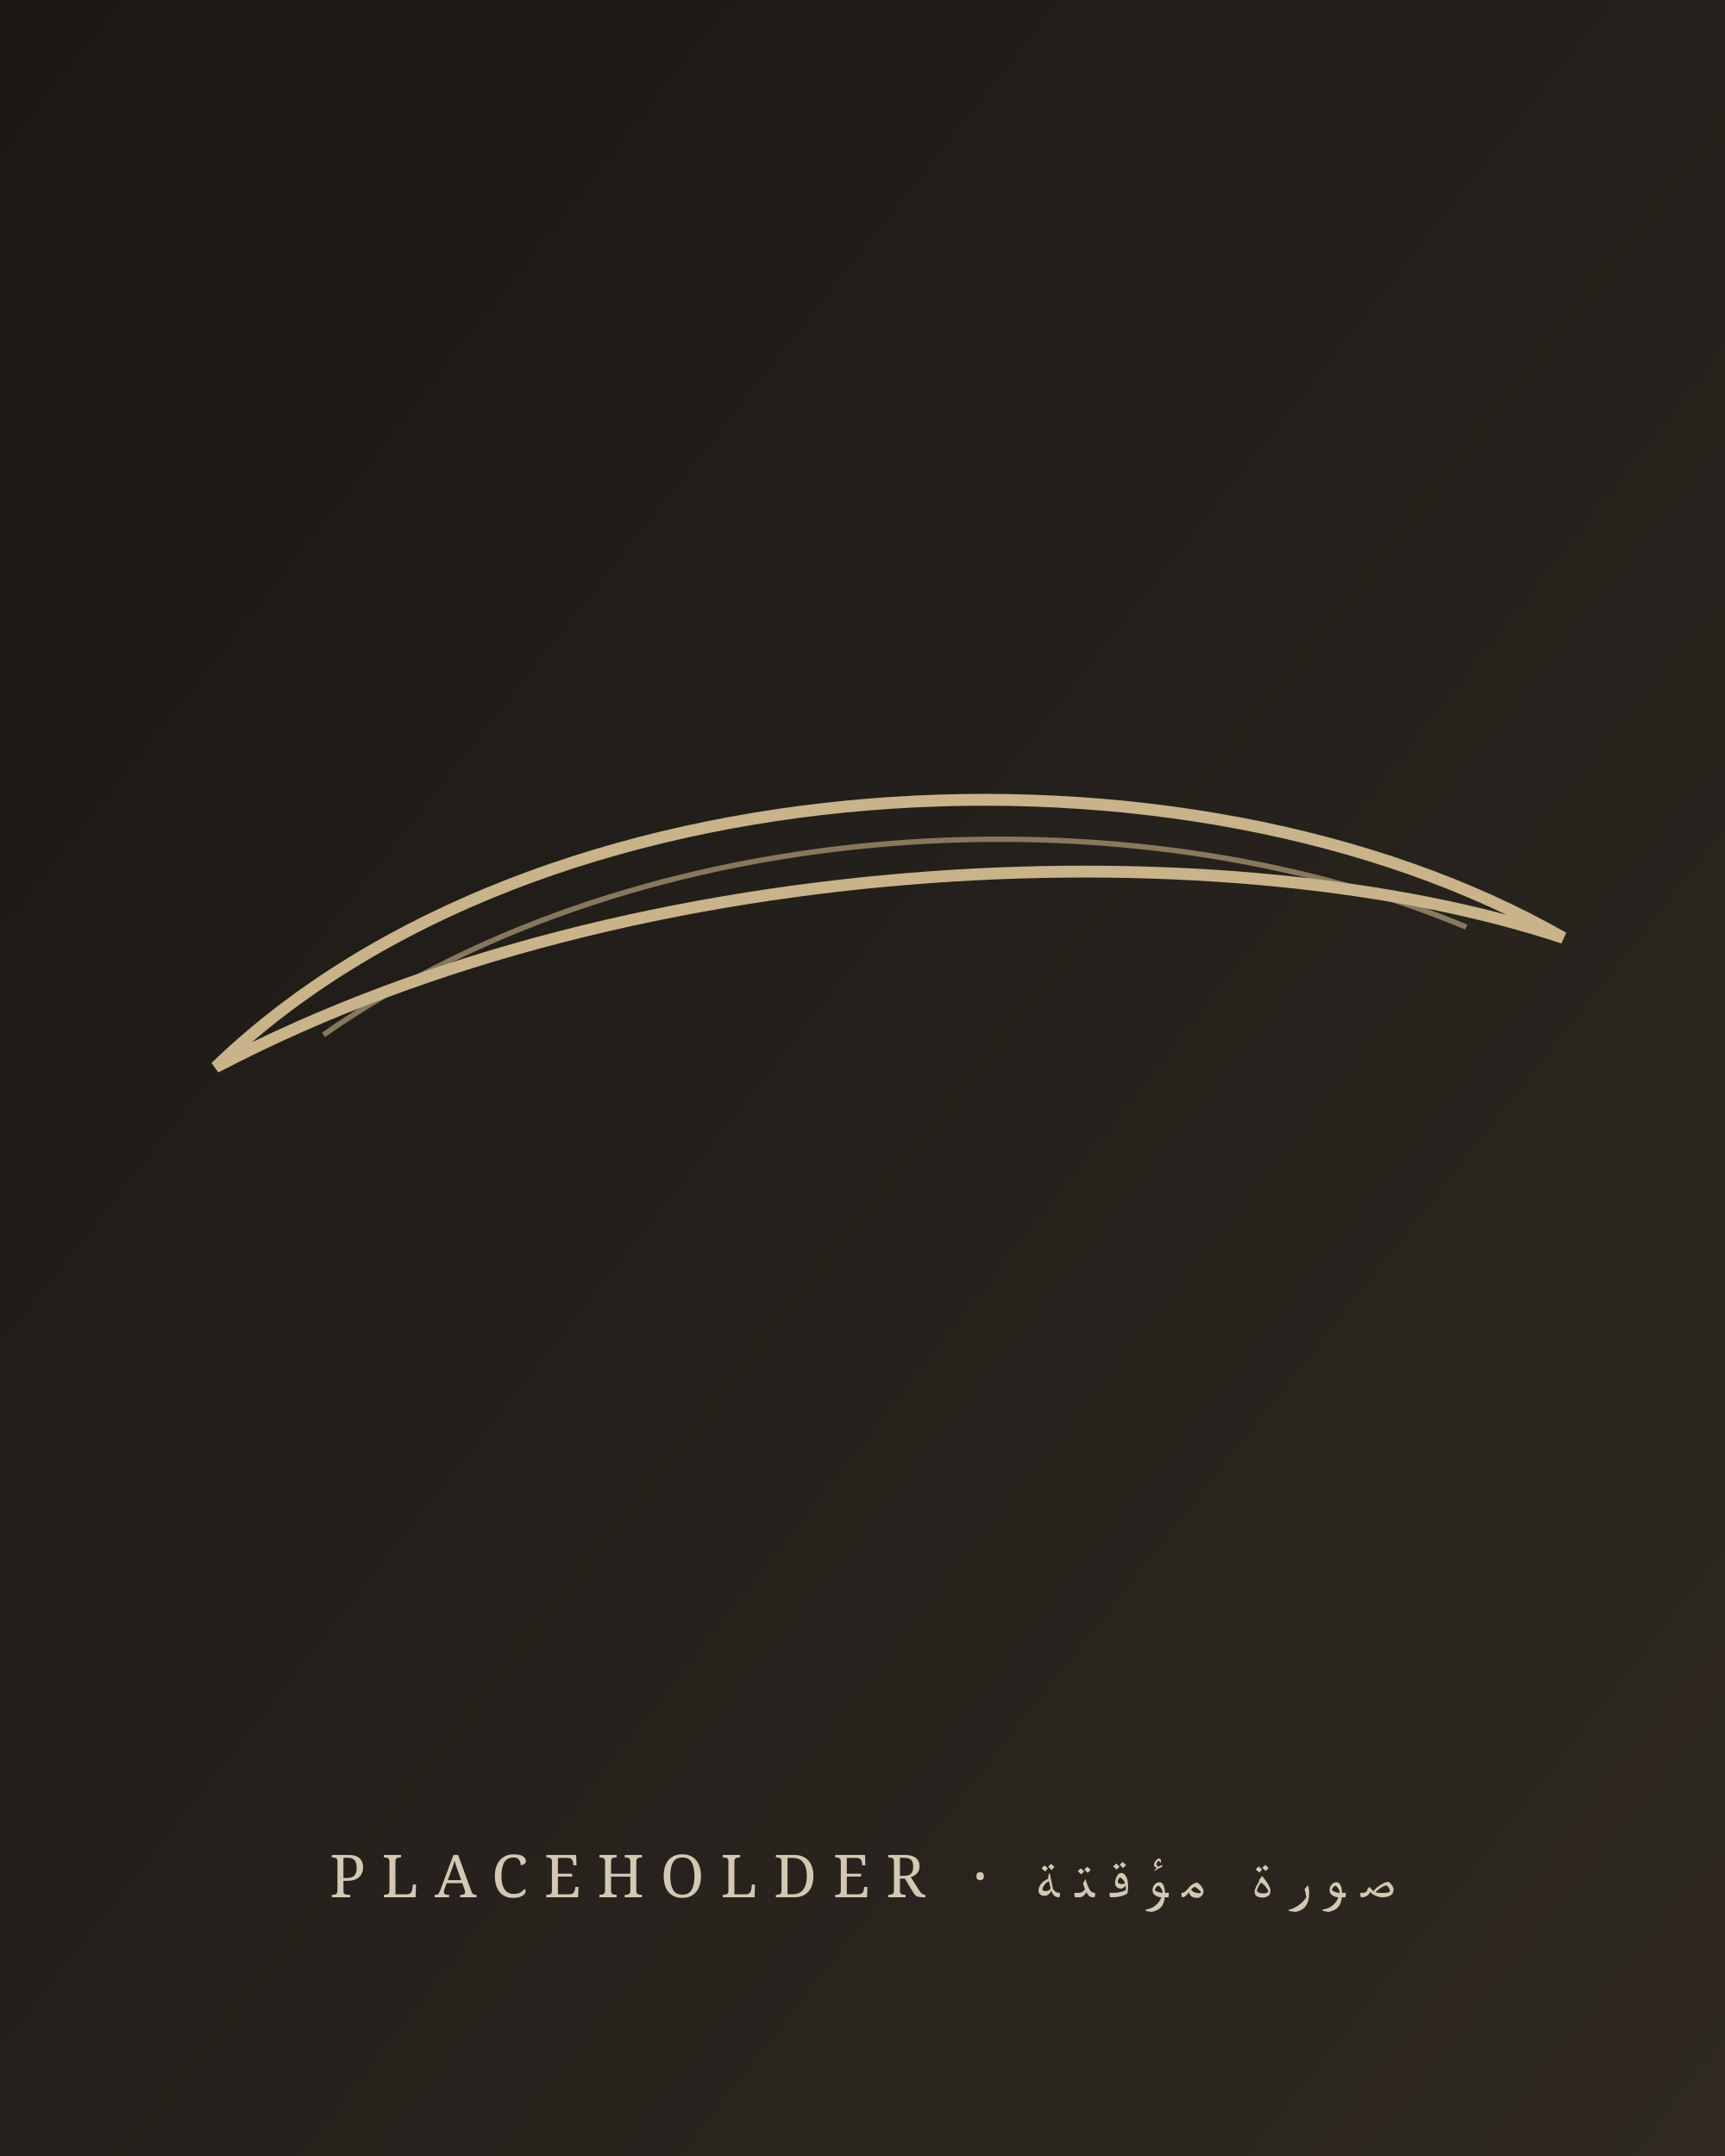
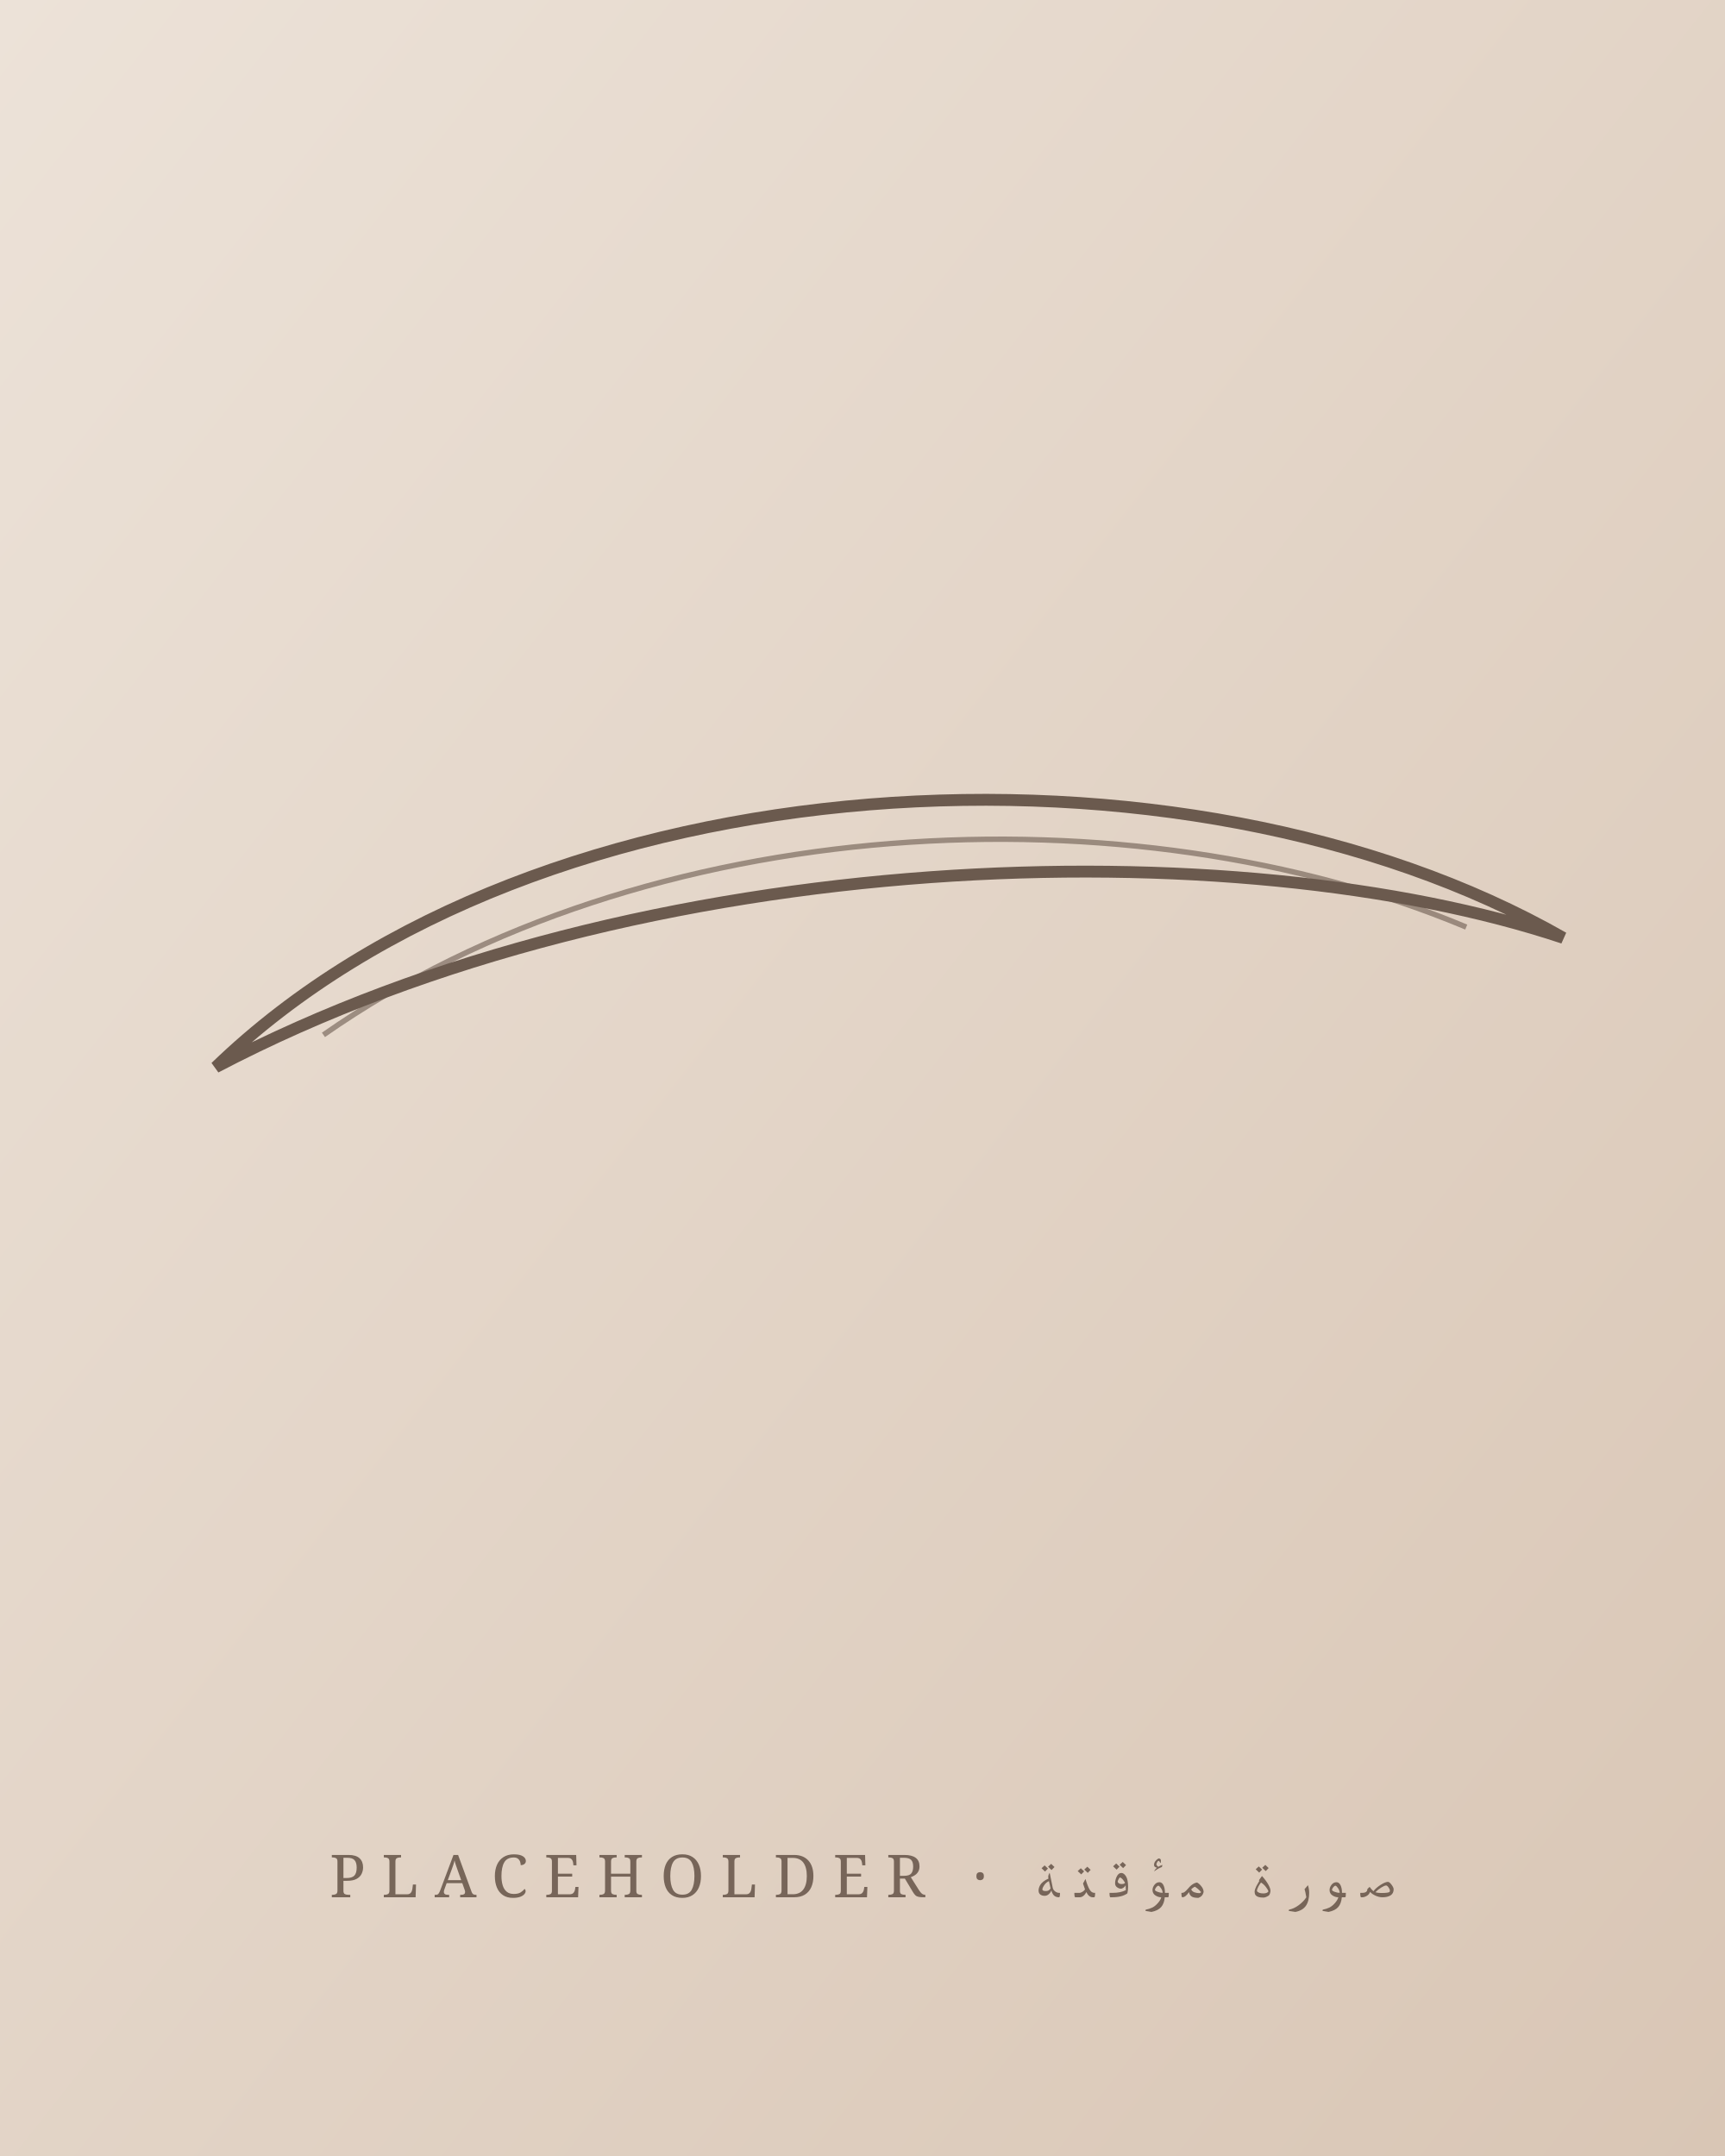
<svg xmlns="http://www.w3.org/2000/svg" viewBox="0 0 900 1125" role="img" aria-label="Placeholder image — replace with a real photo">
  <defs>
    <linearGradient id="g" x1="0" y1="0" x2="1" y2="1">
-       <stop offset="0" stop-color="#1a1714" />
-       <stop offset="1" stop-color="#2f2922" />
+       <stop offset="0" stop-color="#ece2d8" />
+       <stop offset="1" stop-color="#d9c6b5" />
    </linearGradient>
  </defs>
  <rect width="900" height="1125" fill="url(#g)" />
  <g transform="translate(450 506.25) scale(2.8125)">
-     <path d="M-120 18 C -60 -40, 60 -46, 130 -6 C 70 -26, -40 -24, -120 18 Z" fill="none" stroke="#c9b38a" stroke-width="2.2" />
-     <path d="M-100 12 C -40 -30, 50 -34, 112 -8" fill="none" stroke="#c9b38a" stroke-width="1" opacity=".6" />
+     <path d="M-120 18 C -60 -40, 60 -46, 130 -6 C 70 -26, -40 -24, -120 18 Z" fill="none" stroke="#6b5a4e" stroke-width="2.2" />
+     <path d="M-100 12 C -40 -30, 50 -34, 112 -8" fill="none" stroke="#6b5a4e" stroke-width="1" opacity=".6" />
  </g>
-   <text x="50%" y="990" text-anchor="middle" font-family="Georgia, serif" font-size="30.938" letter-spacing="8.438" fill="#e6dac3" opacity=".9">PLACEHOLDER · صورة مؤقتة</text>
+   <text x="50%" y="990" text-anchor="middle" font-family="Georgia, serif" font-size="30.938" letter-spacing="8.438" fill="#6b5a4e" opacity=".9">PLACEHOLDER · صورة مؤقتة</text>
</svg>
